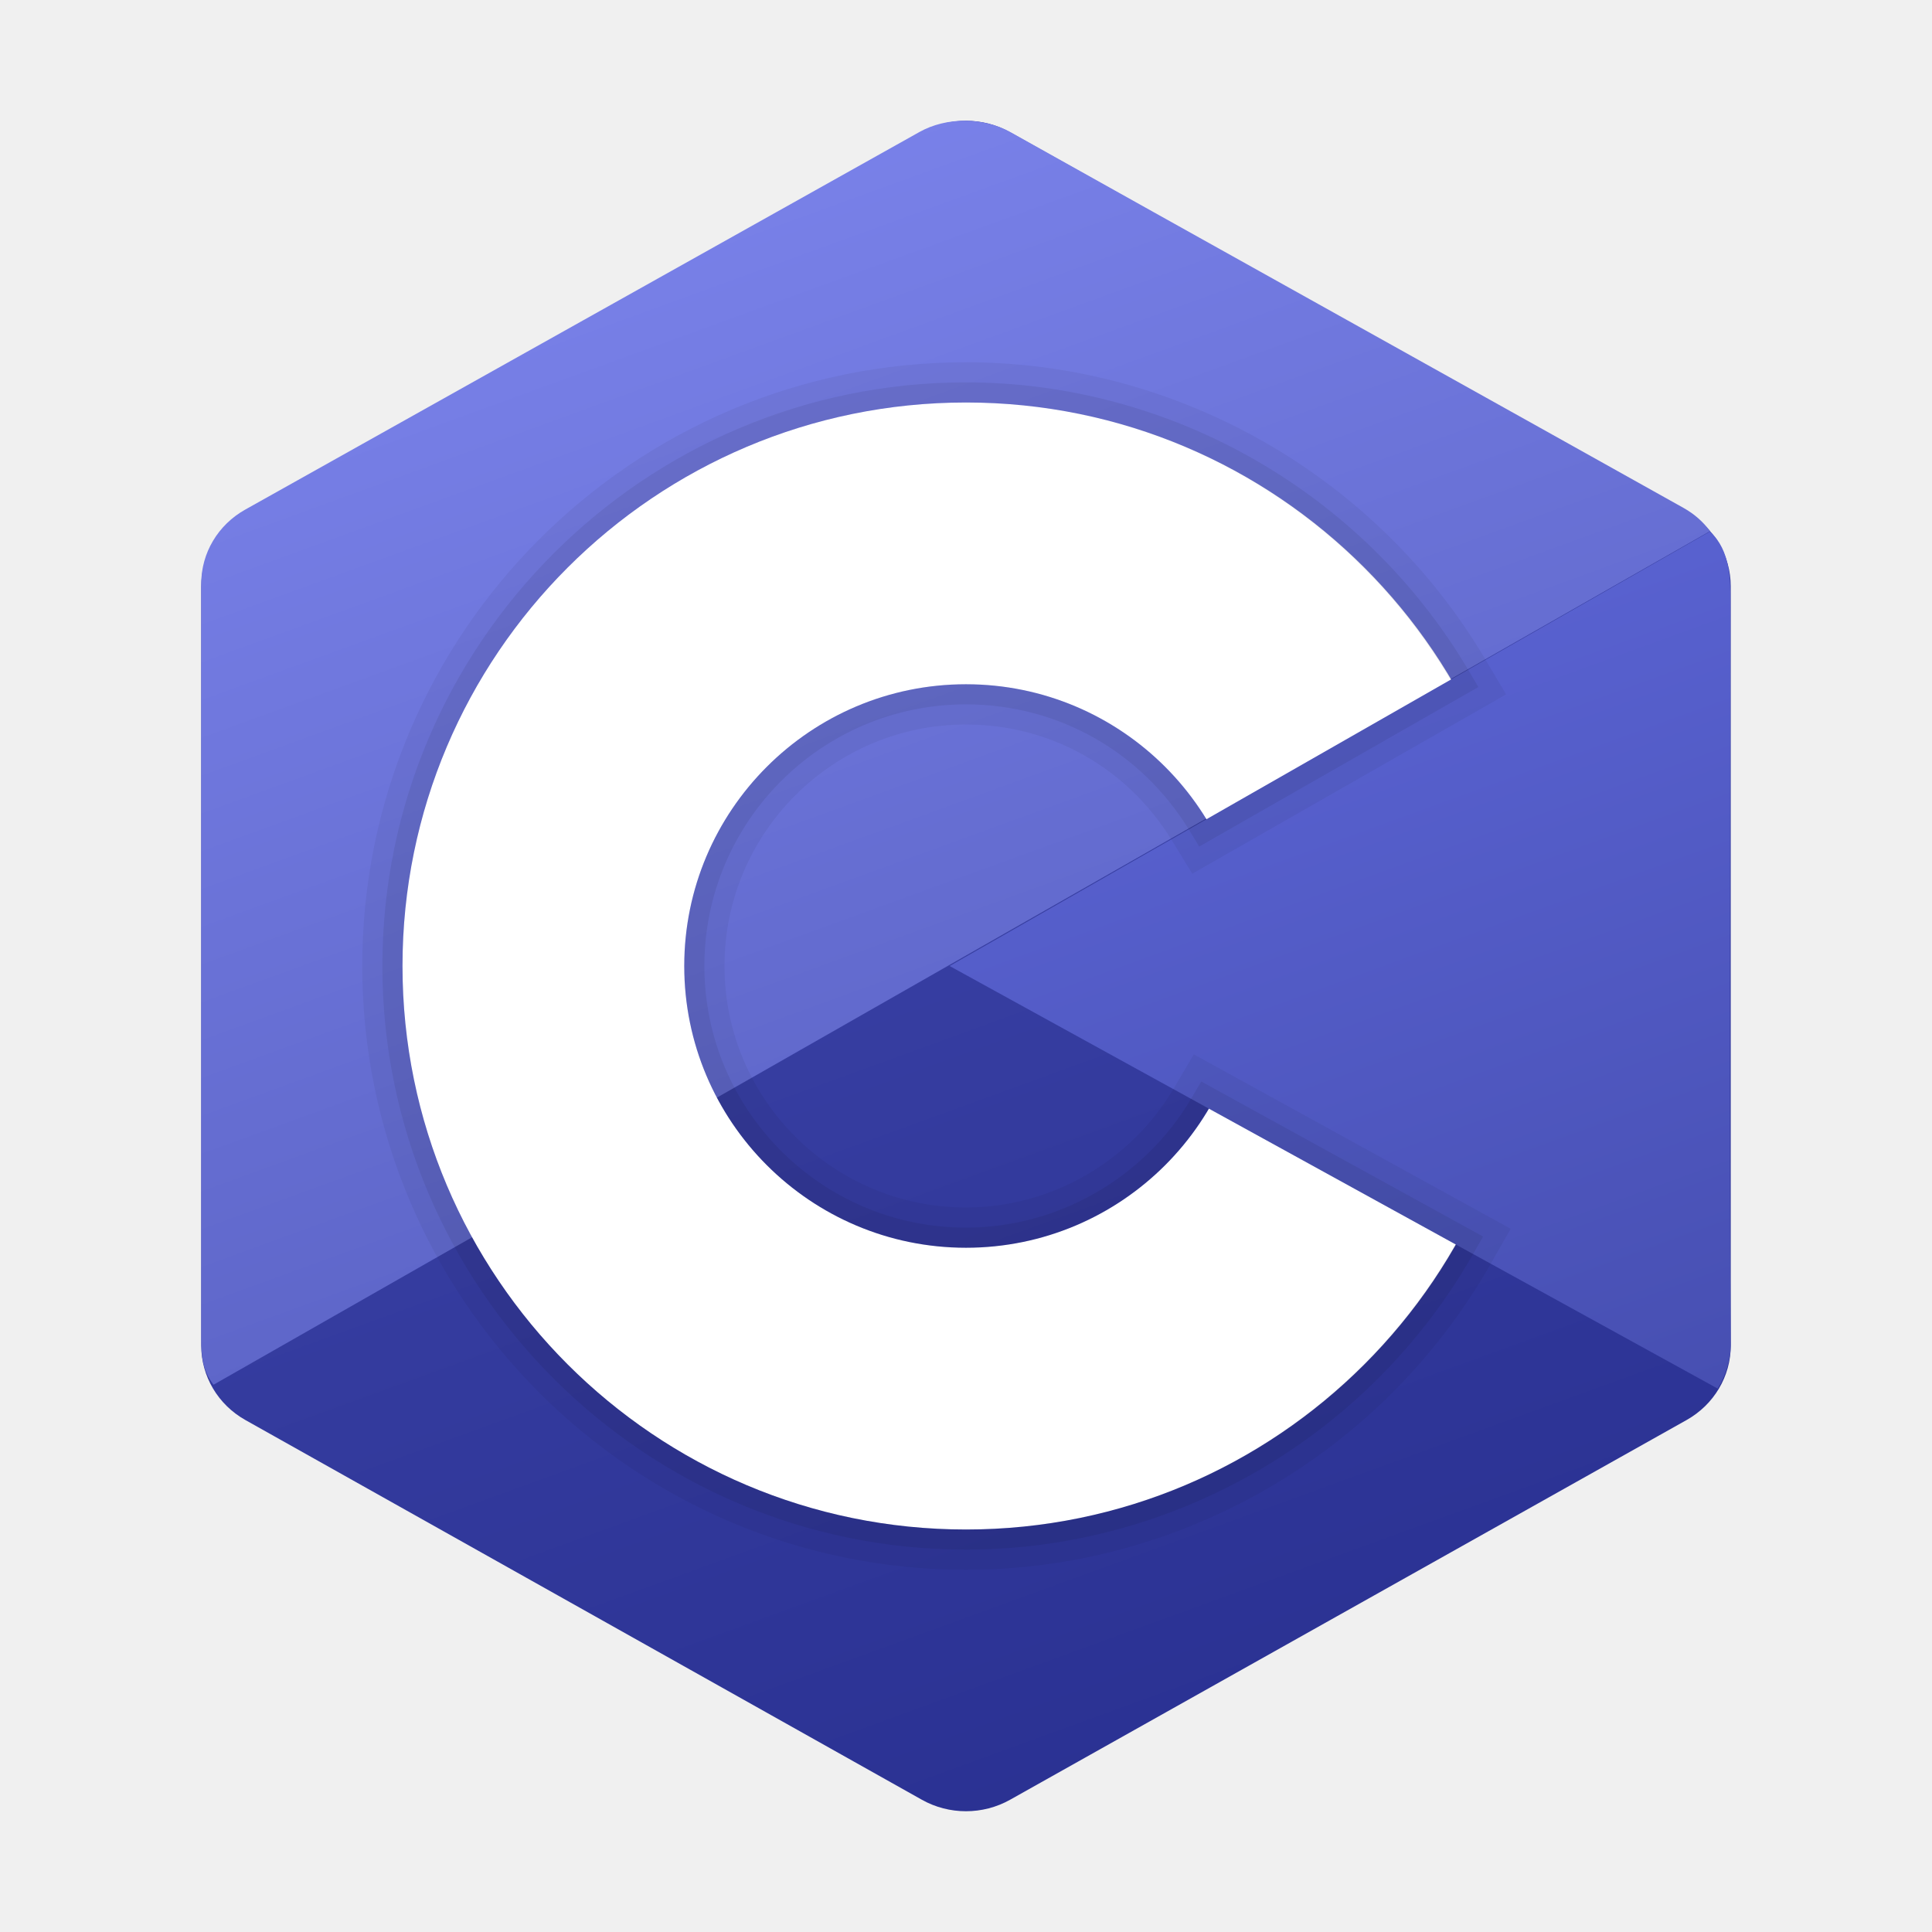
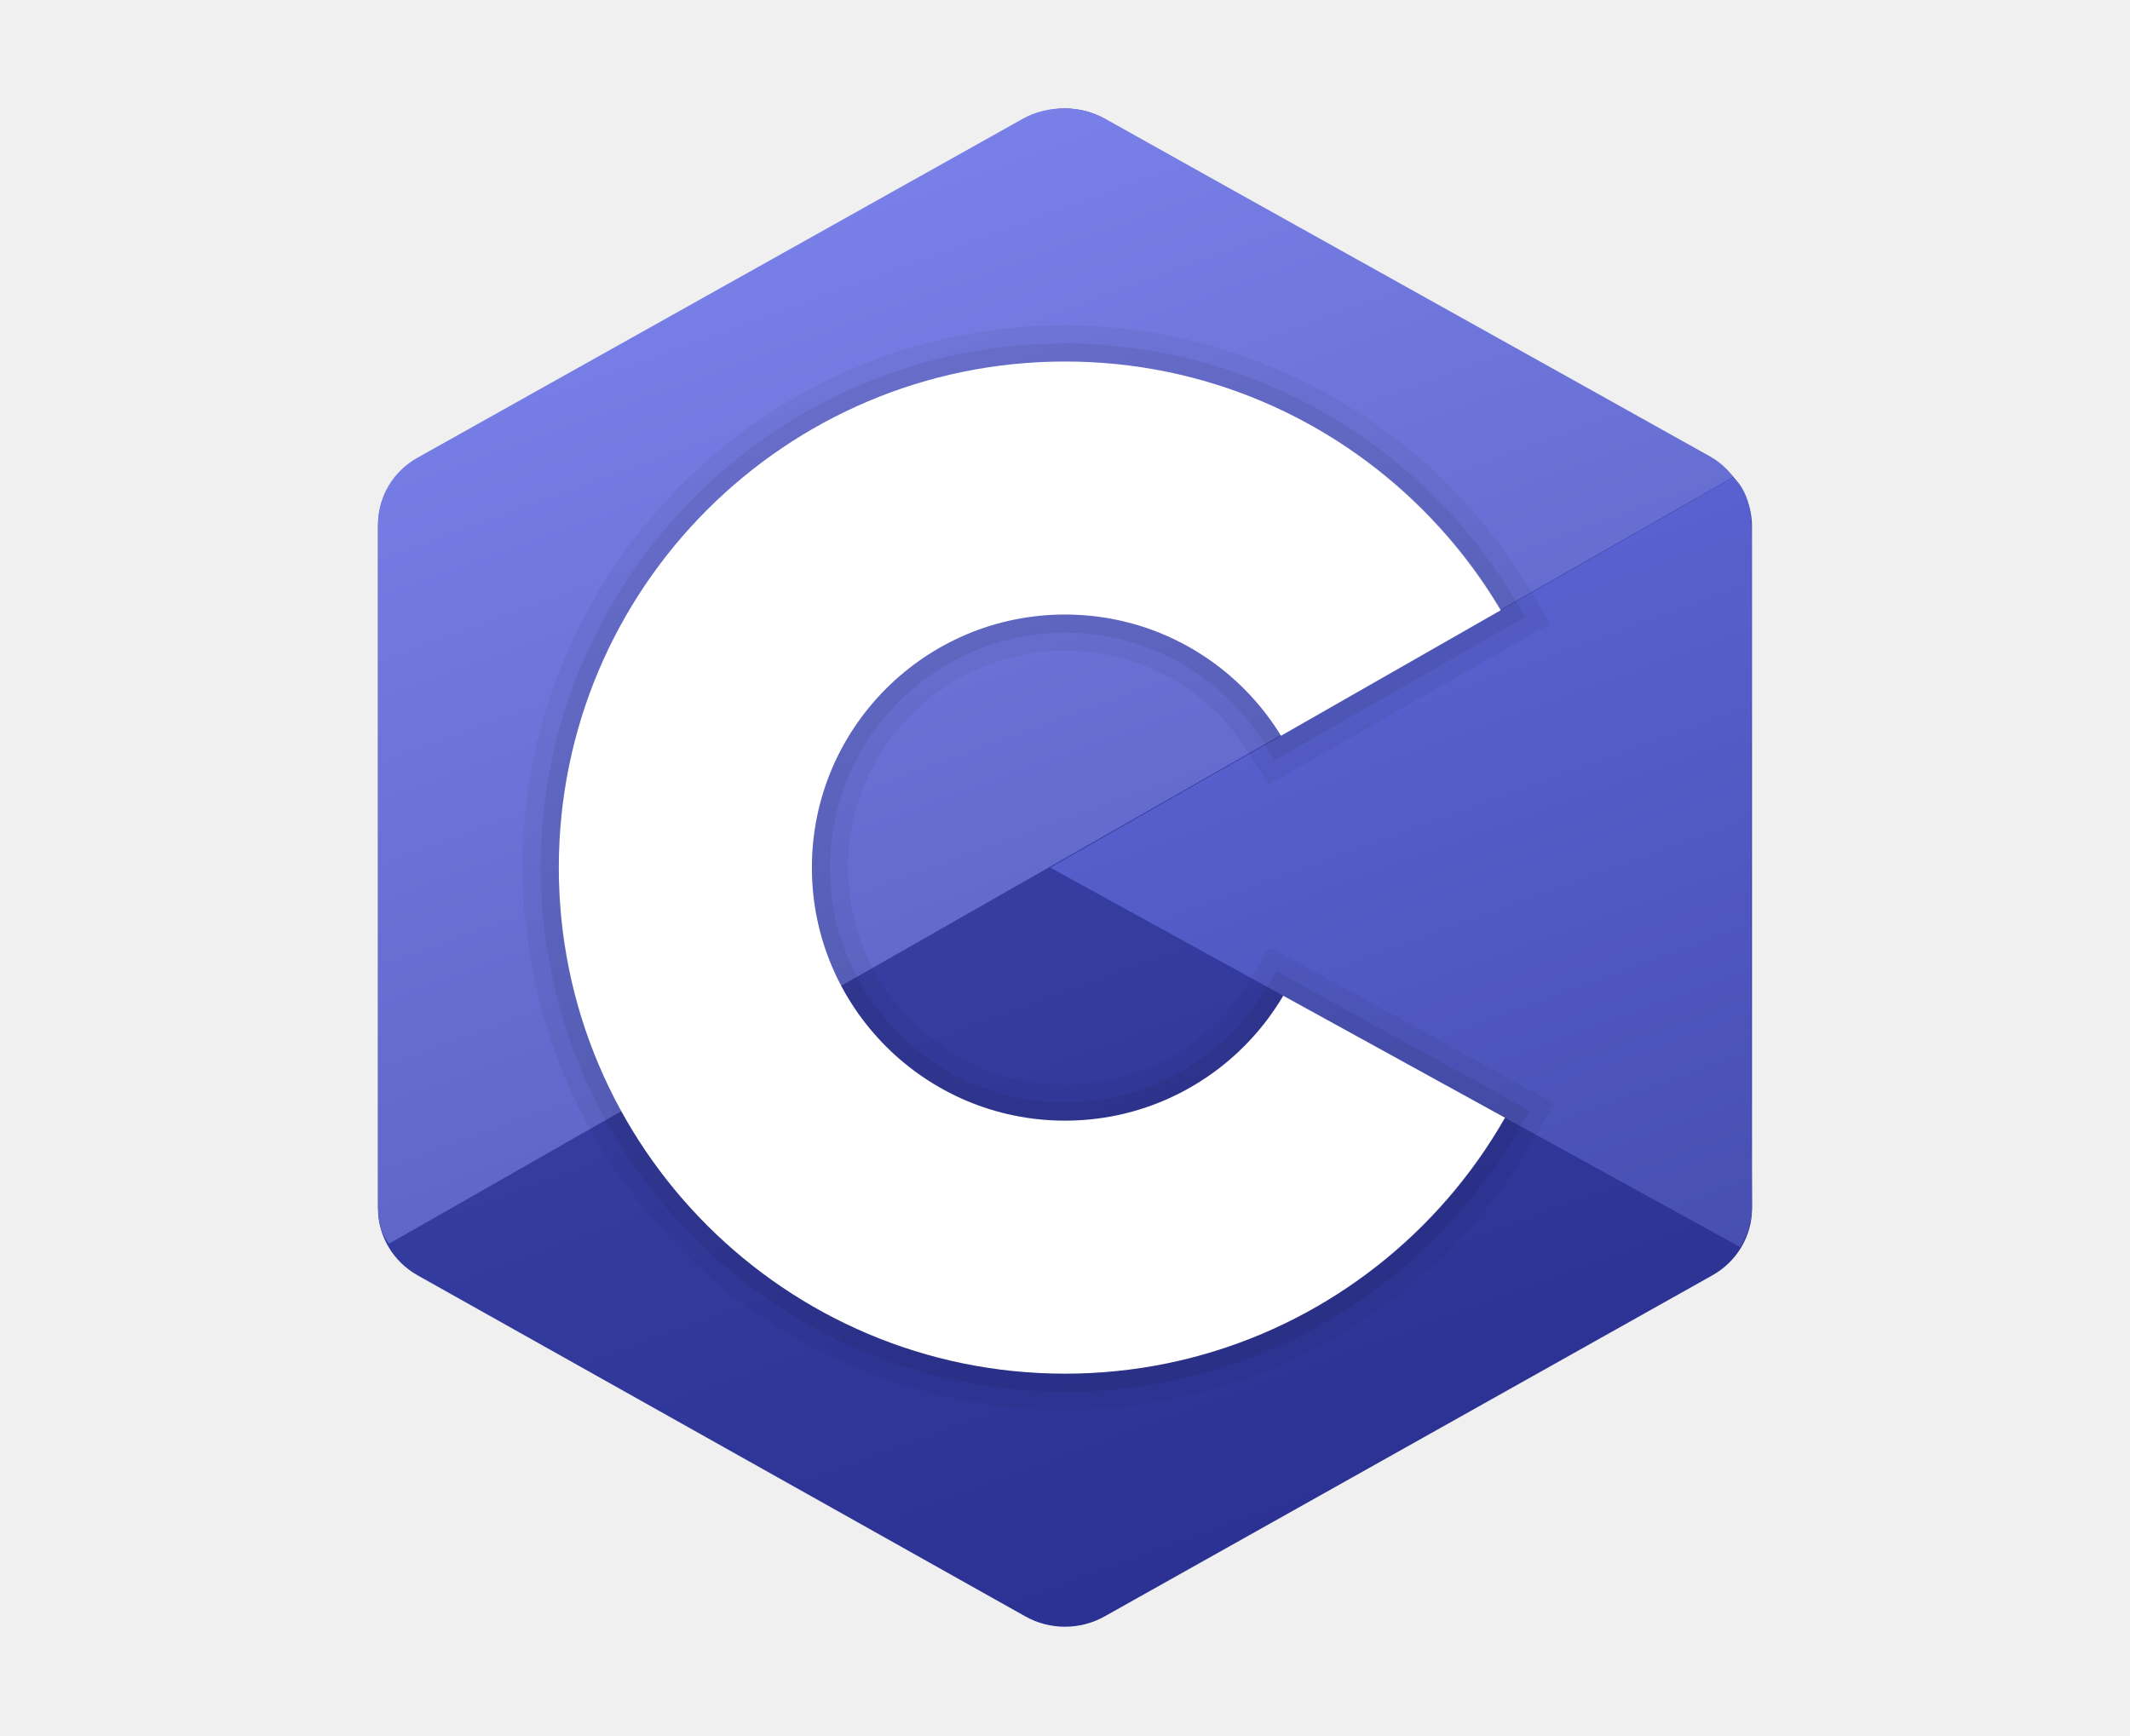
- <svg xmlns="http://www.w3.org/2000/svg" viewBox="0 0 48 48" width="48px" height="48px" fill-rule="evenodd" clip-rule="evenodd">
+ <svg xmlns="http://www.w3.org/2000/svg" viewBox="0 0 48 48" width="54px" height="44px" fill-rule="evenodd" clip-rule="evenodd">
  <linearGradient id="9nBOzQEsA2vJDj4A8wbora" x1="22.48" x2="31.833" y1="19.823" y2="45.52" gradientUnits="userSpaceOnUse">
    <stop offset="0" stop-color="#3940a4" />
    <stop offset="1" stop-color="#293091" />
  </linearGradient>
  <path fill="url(#9nBOzQEsA2vJDj4A8wbora)" fill-rule="evenodd" d="M22.903,3.286c0.679-0.381,1.515-0.381,2.193,0 c3.355,1.883,13.451,7.551,16.807,9.434C42.582,13.1,43,13.804,43,14.566c0,3.766,0,15.101,0,18.867 c0,0.762-0.418,1.466-1.097,1.847c-3.355,1.883-13.451,7.551-16.807,9.434c-0.679,0.381-1.515,0.381-2.193,0 c-3.355-1.883-13.451-7.551-16.807-9.434C5.418,34.899,5,34.196,5,33.434c0-3.766,0-15.101,0-18.867 c0-0.762,0.418-1.466,1.097-1.847C9.451,10.837,19.549,5.169,22.903,3.286z" clip-rule="evenodd" />
  <linearGradient id="9nBOzQEsA2vJDj4A8wborb" x1="16.43" x2="26.687" y1="3.382" y2="31.562" gradientUnits="userSpaceOnUse">
    <stop offset="0" stop-color="#7b83eb" />
    <stop offset="1" stop-color="#5961c3" />
  </linearGradient>
  <path fill="url(#9nBOzQEsA2vJDj4A8wborb)" fill-rule="evenodd" d="M5.304,34.404C5.038,34.048,5,33.71,5,33.255c0-3.744,0-15.014,0-18.759c0-0.758,0.417-1.458,1.094-1.836 c3.343-1.872,13.405-7.507,16.748-9.38c0.677-0.379,1.594-0.371,2.271,0.008c3.343,1.872,13.371,7.459,16.714,9.331 c0.27,0.152,0.476,0.335,0.66,0.576L5.304,34.404z" clip-rule="evenodd" />
  <path fill="#fff" fill-rule="evenodd" d="M24,10c7.727,0,14,6.273,14,14s-6.273,14-14,14s-14-6.273-14-14 S16.273,10,24,10z M24,17c3.863,0,7,3.136,7,7c0,3.863-3.137,7-7,7s-7-3.137-7-7C17,20.136,20.136,17,24,17z" clip-rule="evenodd" />
  <linearGradient id="9nBOzQEsA2vJDj4A8wborc" x1="31.031" x2="39.734" y1="12.865" y2="36.777" gradientUnits="userSpaceOnUse">
    <stop offset="0" stop-color="#5c65d6" />
    <stop offset=".999" stop-color="#464eb0" />
  </linearGradient>
  <path fill="url(#9nBOzQEsA2vJDj4A8wborc)" fill-rule="evenodd" d="M42.485,13.205c0.516,0.483,0.506,1.211,0.506,1.784c0,3.795-0.032,14.589,0.009,18.384c0.004,0.396-0.127,0.813-0.323,1.127 L23.593,24L42.485,13.205z" clip-rule="evenodd" />
  <path d="M24,10c5.128,0,9.602,2.771,12.041,6.887l-6.073,3.47C28.737,18.347,26.527,17,24,17c-3.864,0-7,3.136-7,7 c0,3.863,3.137,7,7,7c2.57,0,4.812-1.392,6.029-3.459l6.132,3.374C33.75,35.142,29.21,38,24,38c-7.727,0-14-6.273-14-14 S16.273,10,24,10 M24,9C15.729,9,9,15.729,9,24s6.729,15,15,15c5.367,0,10.36-2.908,13.03-7.59l0.503-0.882l-0.89-0.49 l-6.132-3.374l-0.851-0.468l-0.493,0.837C28.09,28.863,26.11,30,24,30c-3.308,0-6-2.692-6-6s2.692-6,6-6 c2.099,0,4.011,1.076,5.115,2.879l0.507,0.828l0.842-0.481l6.073-3.47l0.882-0.504l-0.518-0.874C34.205,11.827,29.262,9,24,9L24,9 z" opacity=".05" />
  <path d="M24,10c5.128,0,9.602,2.771,12.041,6.887l-6.073,3.47C28.737,18.347,26.527,17,24,17c-3.864,0-7,3.136-7,7 c0,3.863,3.137,7,7,7c2.57,0,4.812-1.392,6.029-3.459l6.132,3.374C33.75,35.142,29.21,38,24,38c-7.727,0-14-6.273-14-14 S16.273,10,24,10 M24,9.5C16.005,9.5,9.5,16.005,9.5,24S16.005,38.5,24,38.5c5.188,0,10.014-2.812,12.595-7.337l0.252-0.441 l-0.445-0.245l-6.132-3.374l-0.425-0.234l-0.246,0.418C28.431,29.269,26.286,30.5,24,30.5c-3.584,0-6.5-2.916-6.5-6.5 s2.916-6.5,6.5-6.5c2.275,0,4.346,1.166,5.542,3.118l0.253,0.414l0.421-0.241l6.073-3.47l0.441-0.252l-0.259-0.437 C33.864,12.233,29.086,9.5,24,9.5L24,9.5z" opacity=".07" />
</svg>
